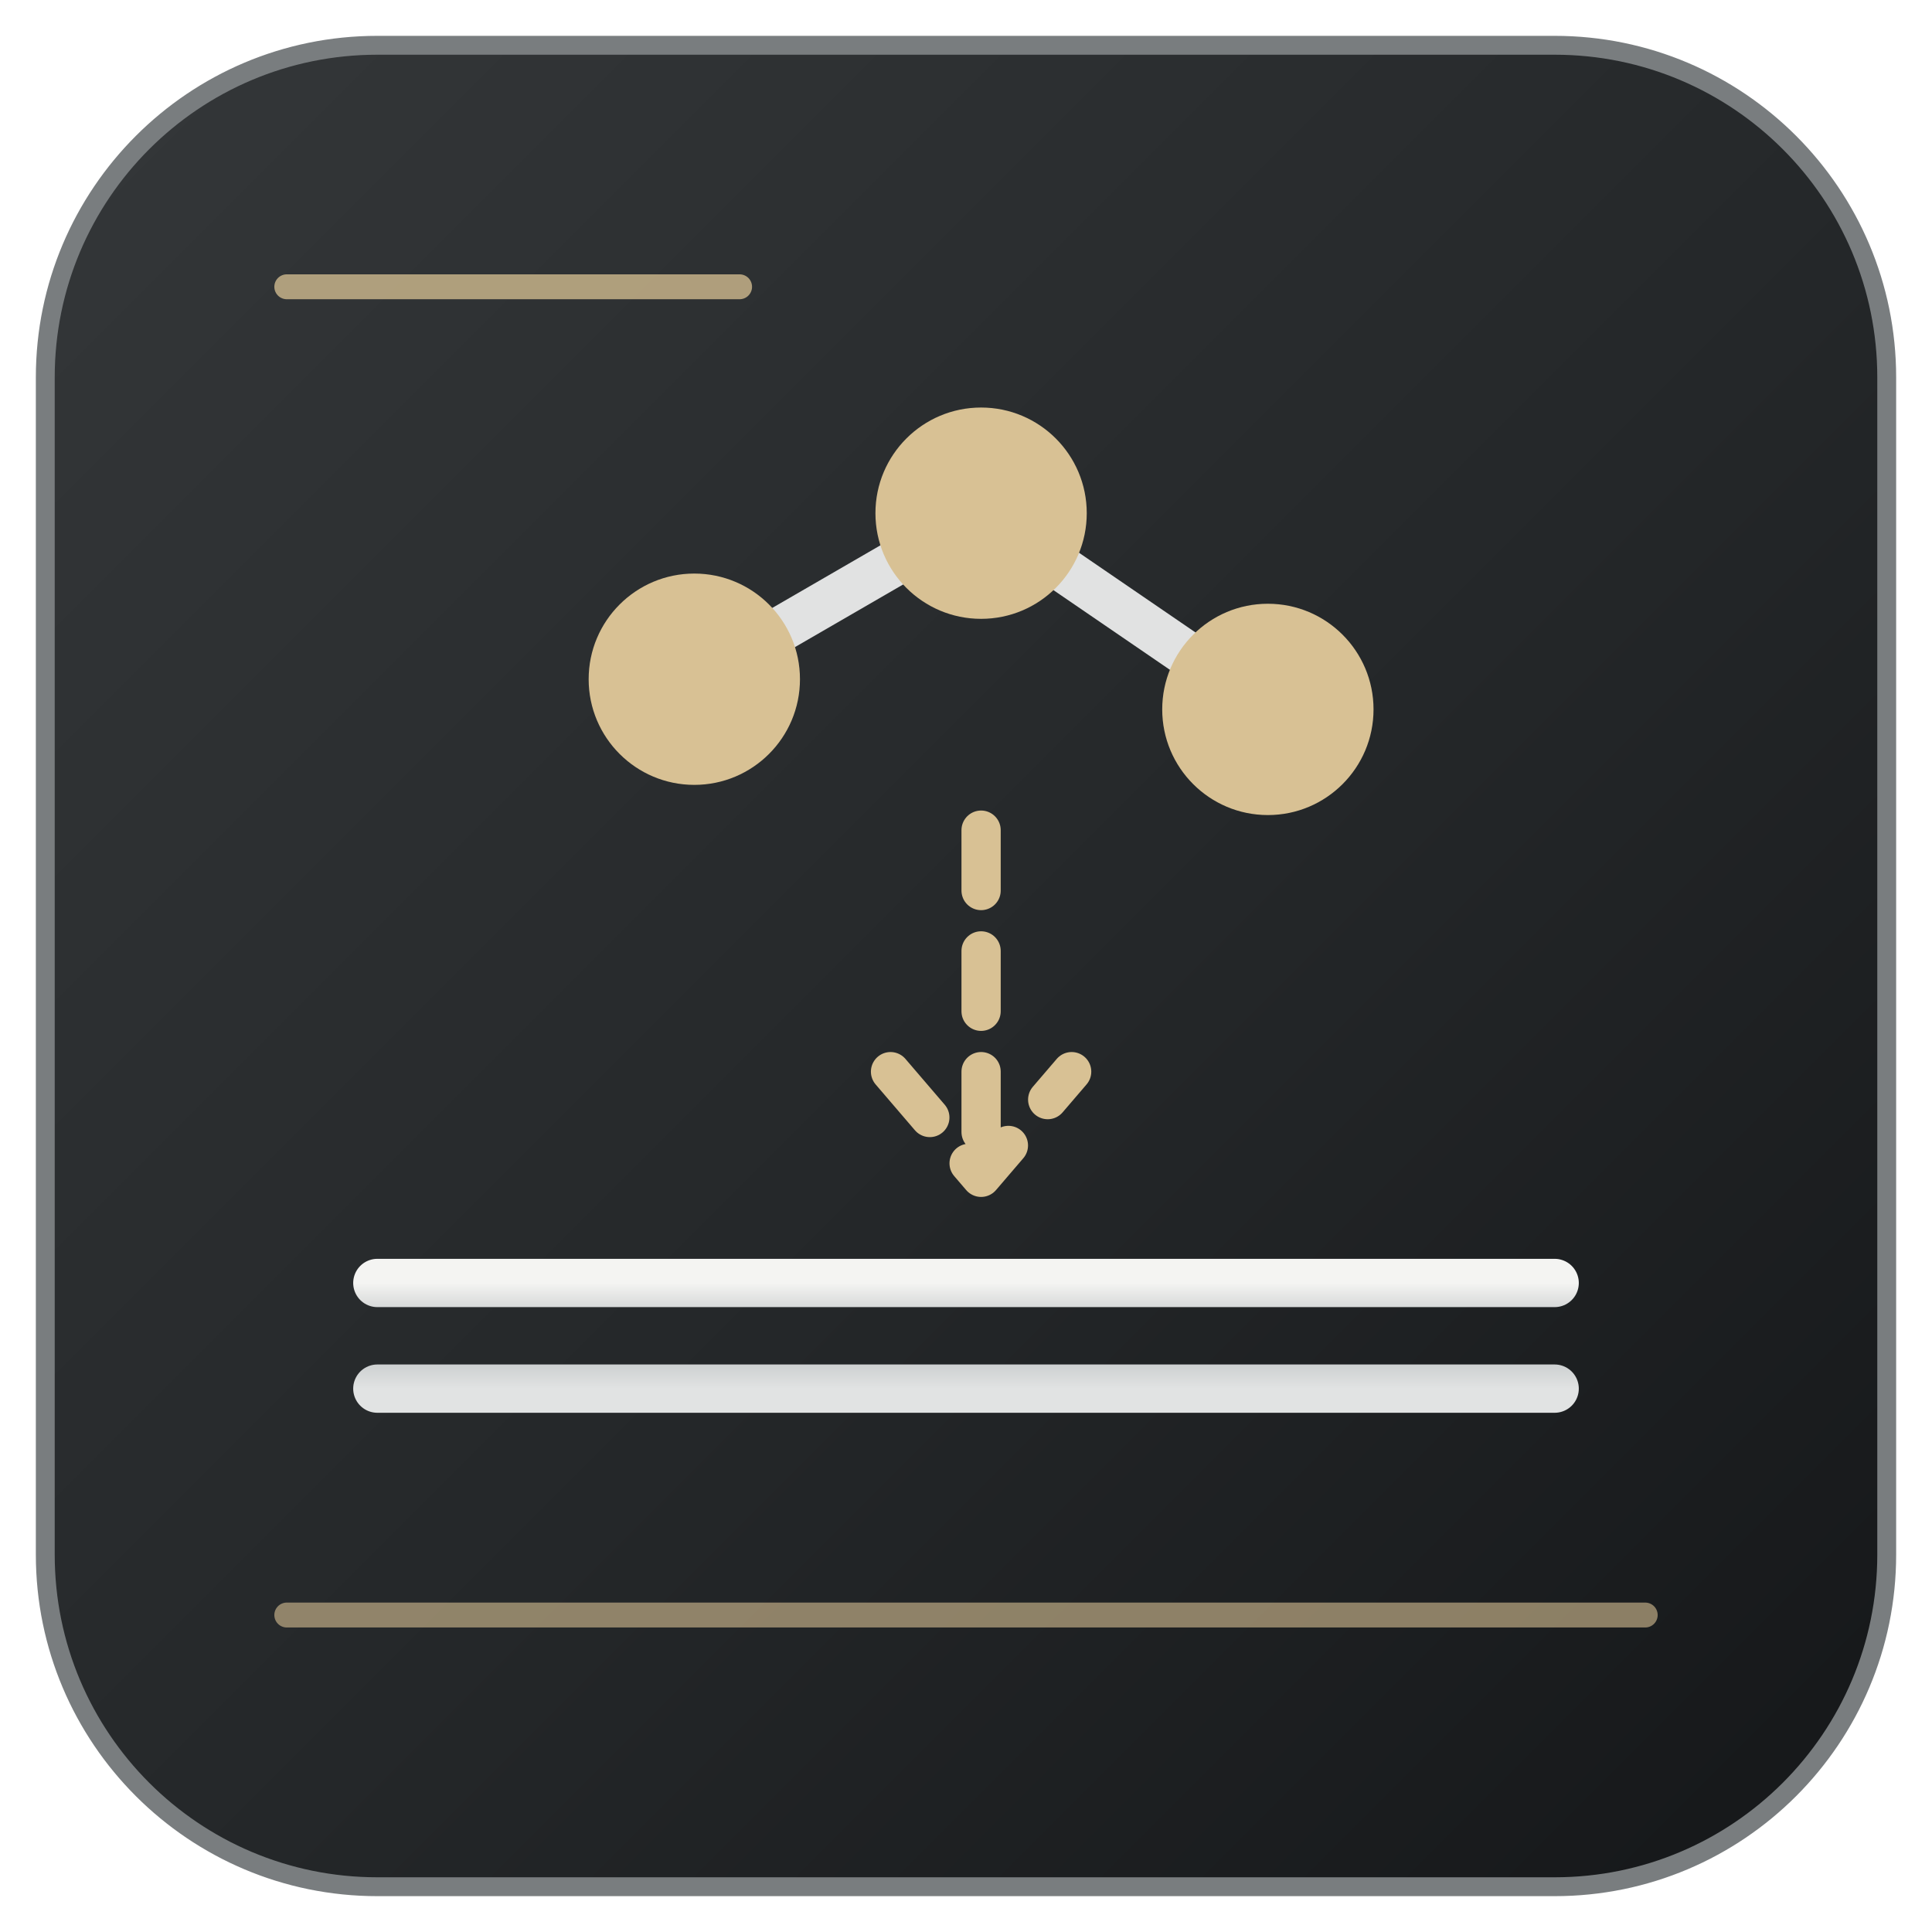
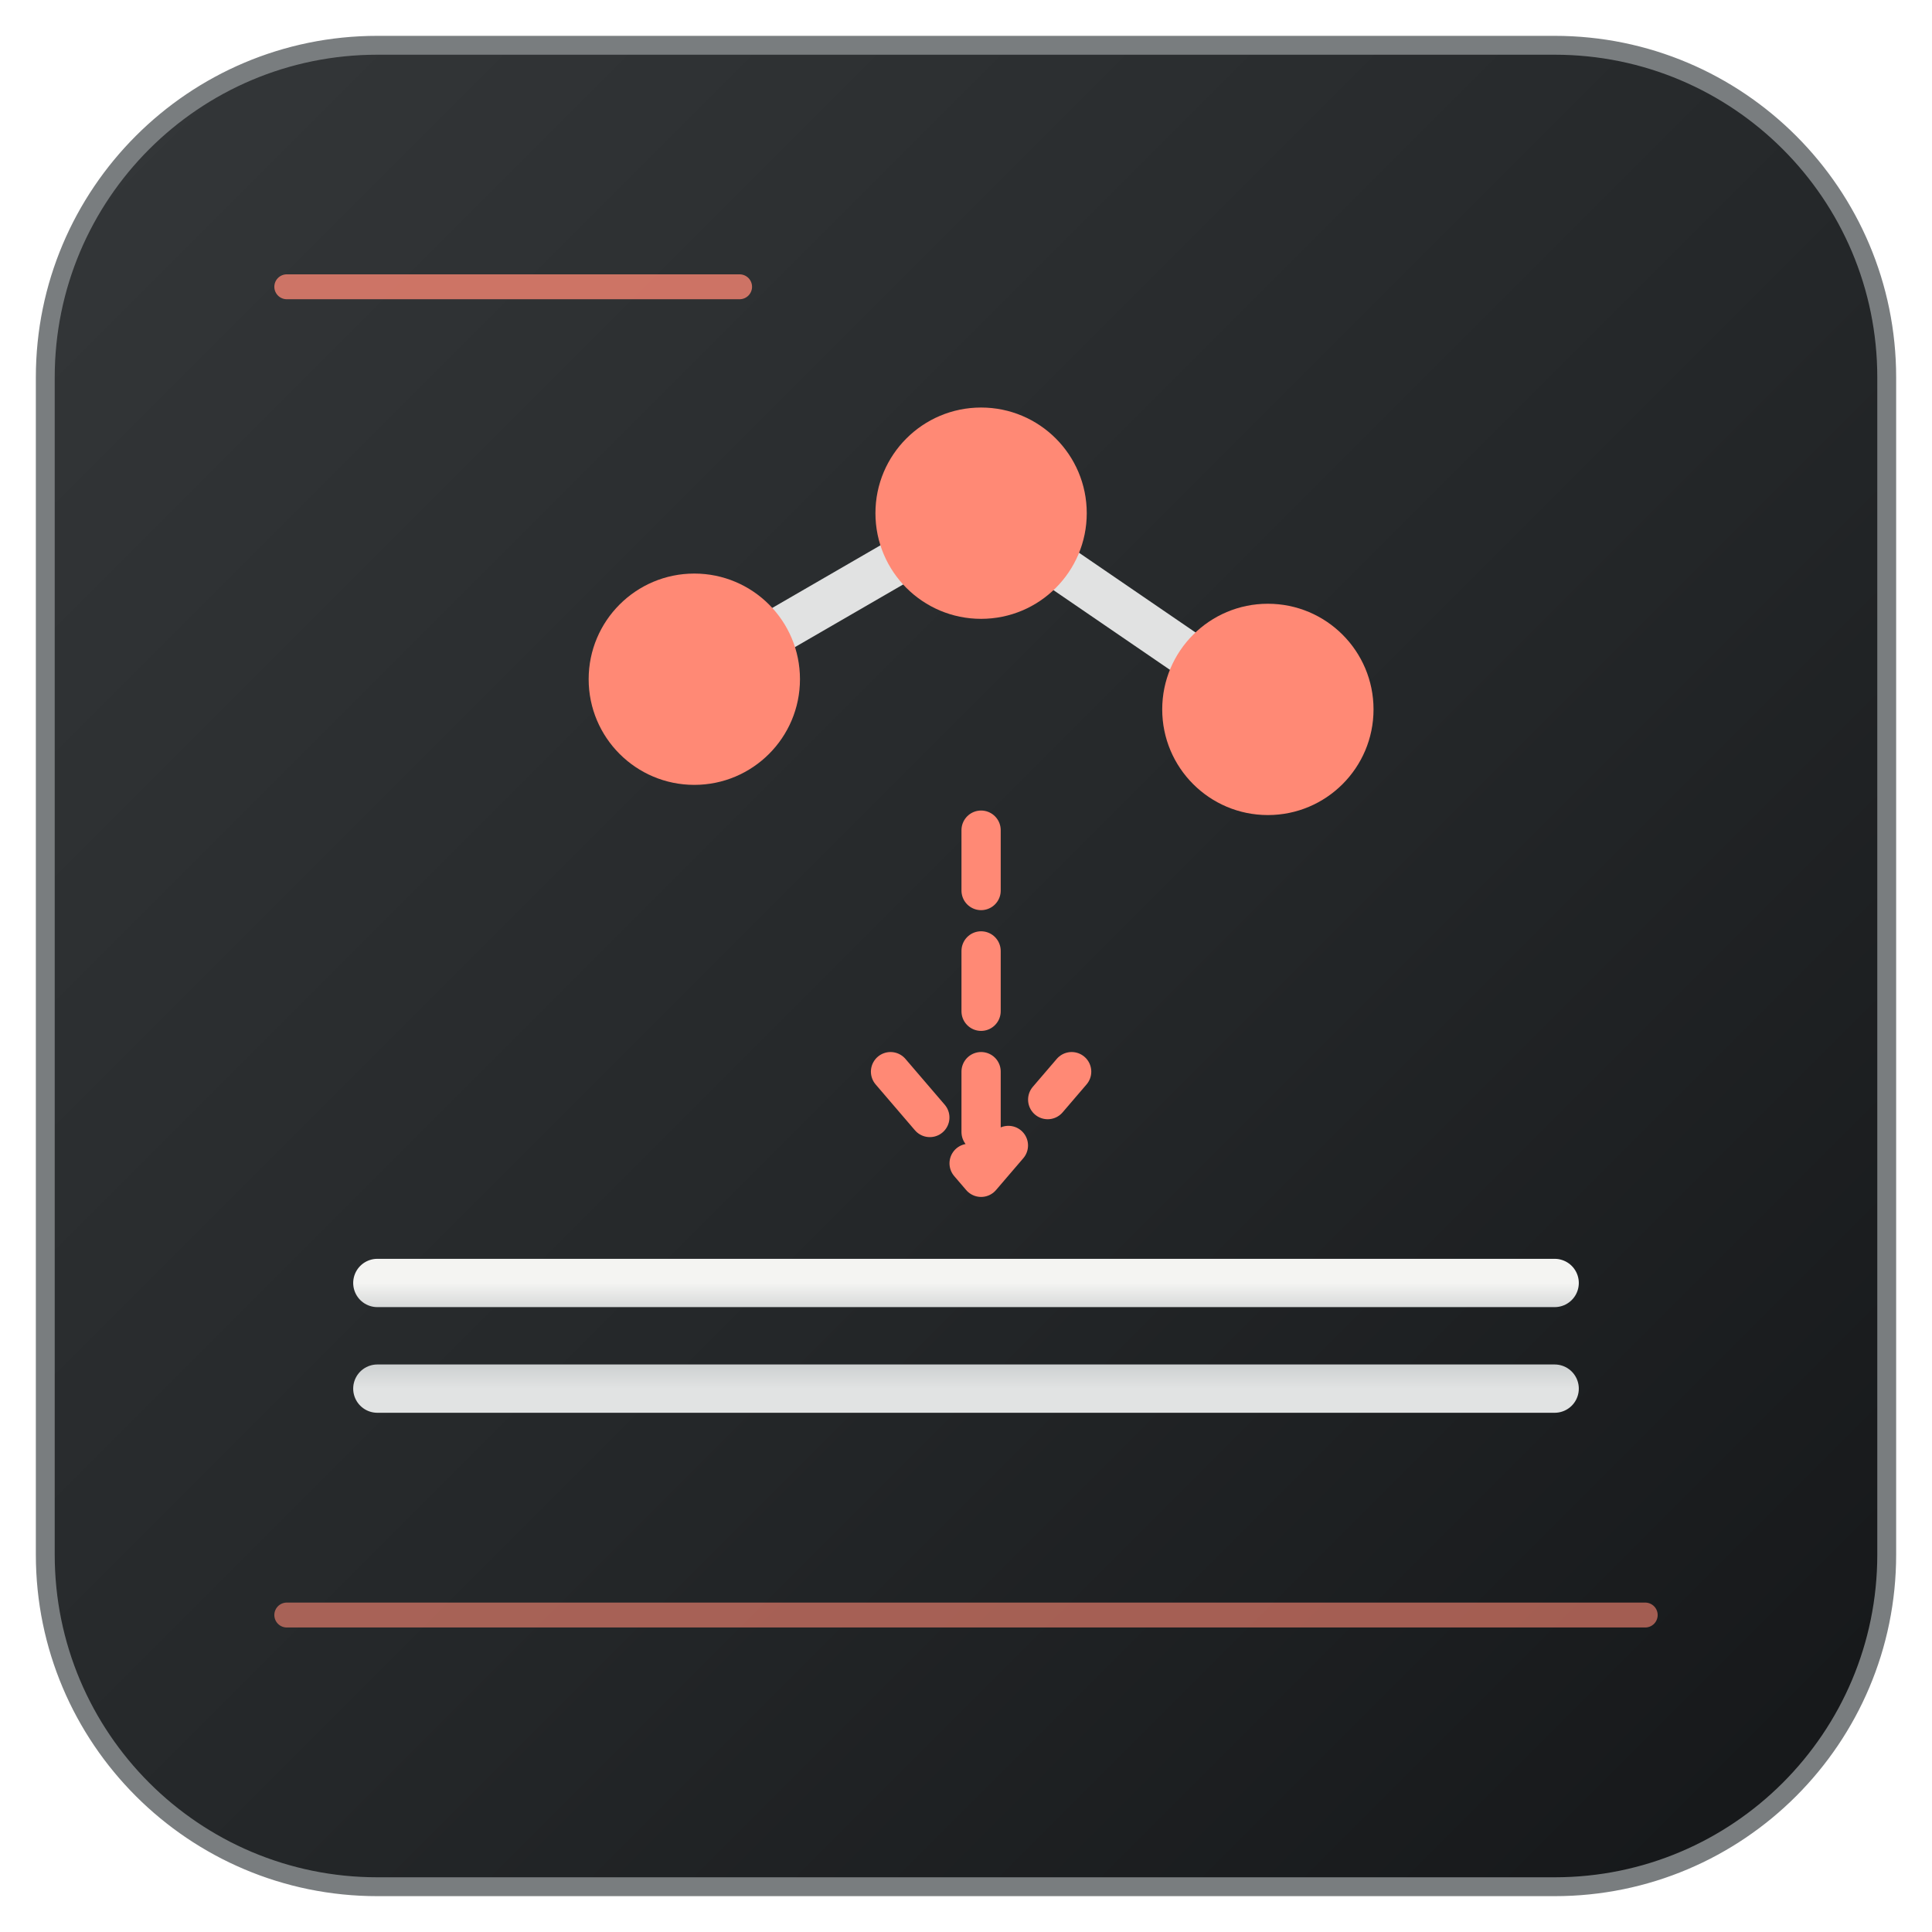
<svg xmlns="http://www.w3.org/2000/svg" viewBox="0 0 128 128" width="128" height="128" role="img" aria-labelledby="t d">
  <defs>
    <linearGradient id="panel" x1="0" y1="0" x2="1" y2="1">
      <stop stop-color="#343739" />
      <stop offset=".55" stop-color="#242729" />
      <stop offset="1" stop-color="#151719" />
    </linearGradient>
    <linearGradient id="metal" x1="0" y1="0" x2="0" y2="1">
      <stop stop-color="#F4F4F2" />
      <stop offset=".5" stop-color="#B6BABC" />
      <stop offset="1" stop-color="#E1E3E3" />
    </linearGradient>
  </defs>
  <rect x="3" y="3" width="122" height="122" rx="22" fill="url(#panel)" stroke="#797D7F" stroke-width="1.25" />
-   <path d="M19 19h30" fill="none" stroke="#D8C194" stroke-width="1.65" stroke-linecap="round" stroke-opacity=".76" />
-   <path d="M19 107h90" fill="none" stroke="#D8C194" stroke-width="1.65" stroke-linecap="round" stroke-opacity=".6" />
+   <path d="M19 19h30" fill="none" stroke="#FF8975" stroke-width="1.65" stroke-linecap="round" stroke-opacity=".76" />
+   <path d="M19 107h90" fill="none" stroke="#FF8975" stroke-width="1.65" stroke-linecap="round" stroke-opacity=".6" />
  <g fill="none" stroke="url(#metal)" stroke-width="3.2" stroke-linecap="round">
    <path d="M25 85h78M25 92h78" />
  </g>
  <g stroke="#E1E2E2" stroke-width="3" fill="none" stroke-linecap="round">
    <path d="M46 45l19-11 19 13" />
  </g>
-   <g fill="#D8C194">
+   <g fill="#FF8975">
    <circle cx="46" cy="45" r="7" />
    <circle cx="65" cy="34" r="7" />
    <circle cx="84" cy="47" r="7" />
  </g>
-   <path d="M65 55v23m-6-7 6 7 6-7" fill="none" stroke="#D8C194" stroke-width="2.6" stroke-linecap="round" stroke-linejoin="round" stroke-dasharray="4 4" />
+   <path d="M65 55v23m-6-7 6 7 6-7" fill="none" stroke="#FF8975" stroke-width="2.6" stroke-linecap="round" stroke-linejoin="round" stroke-dasharray="4 4" />
</svg>
